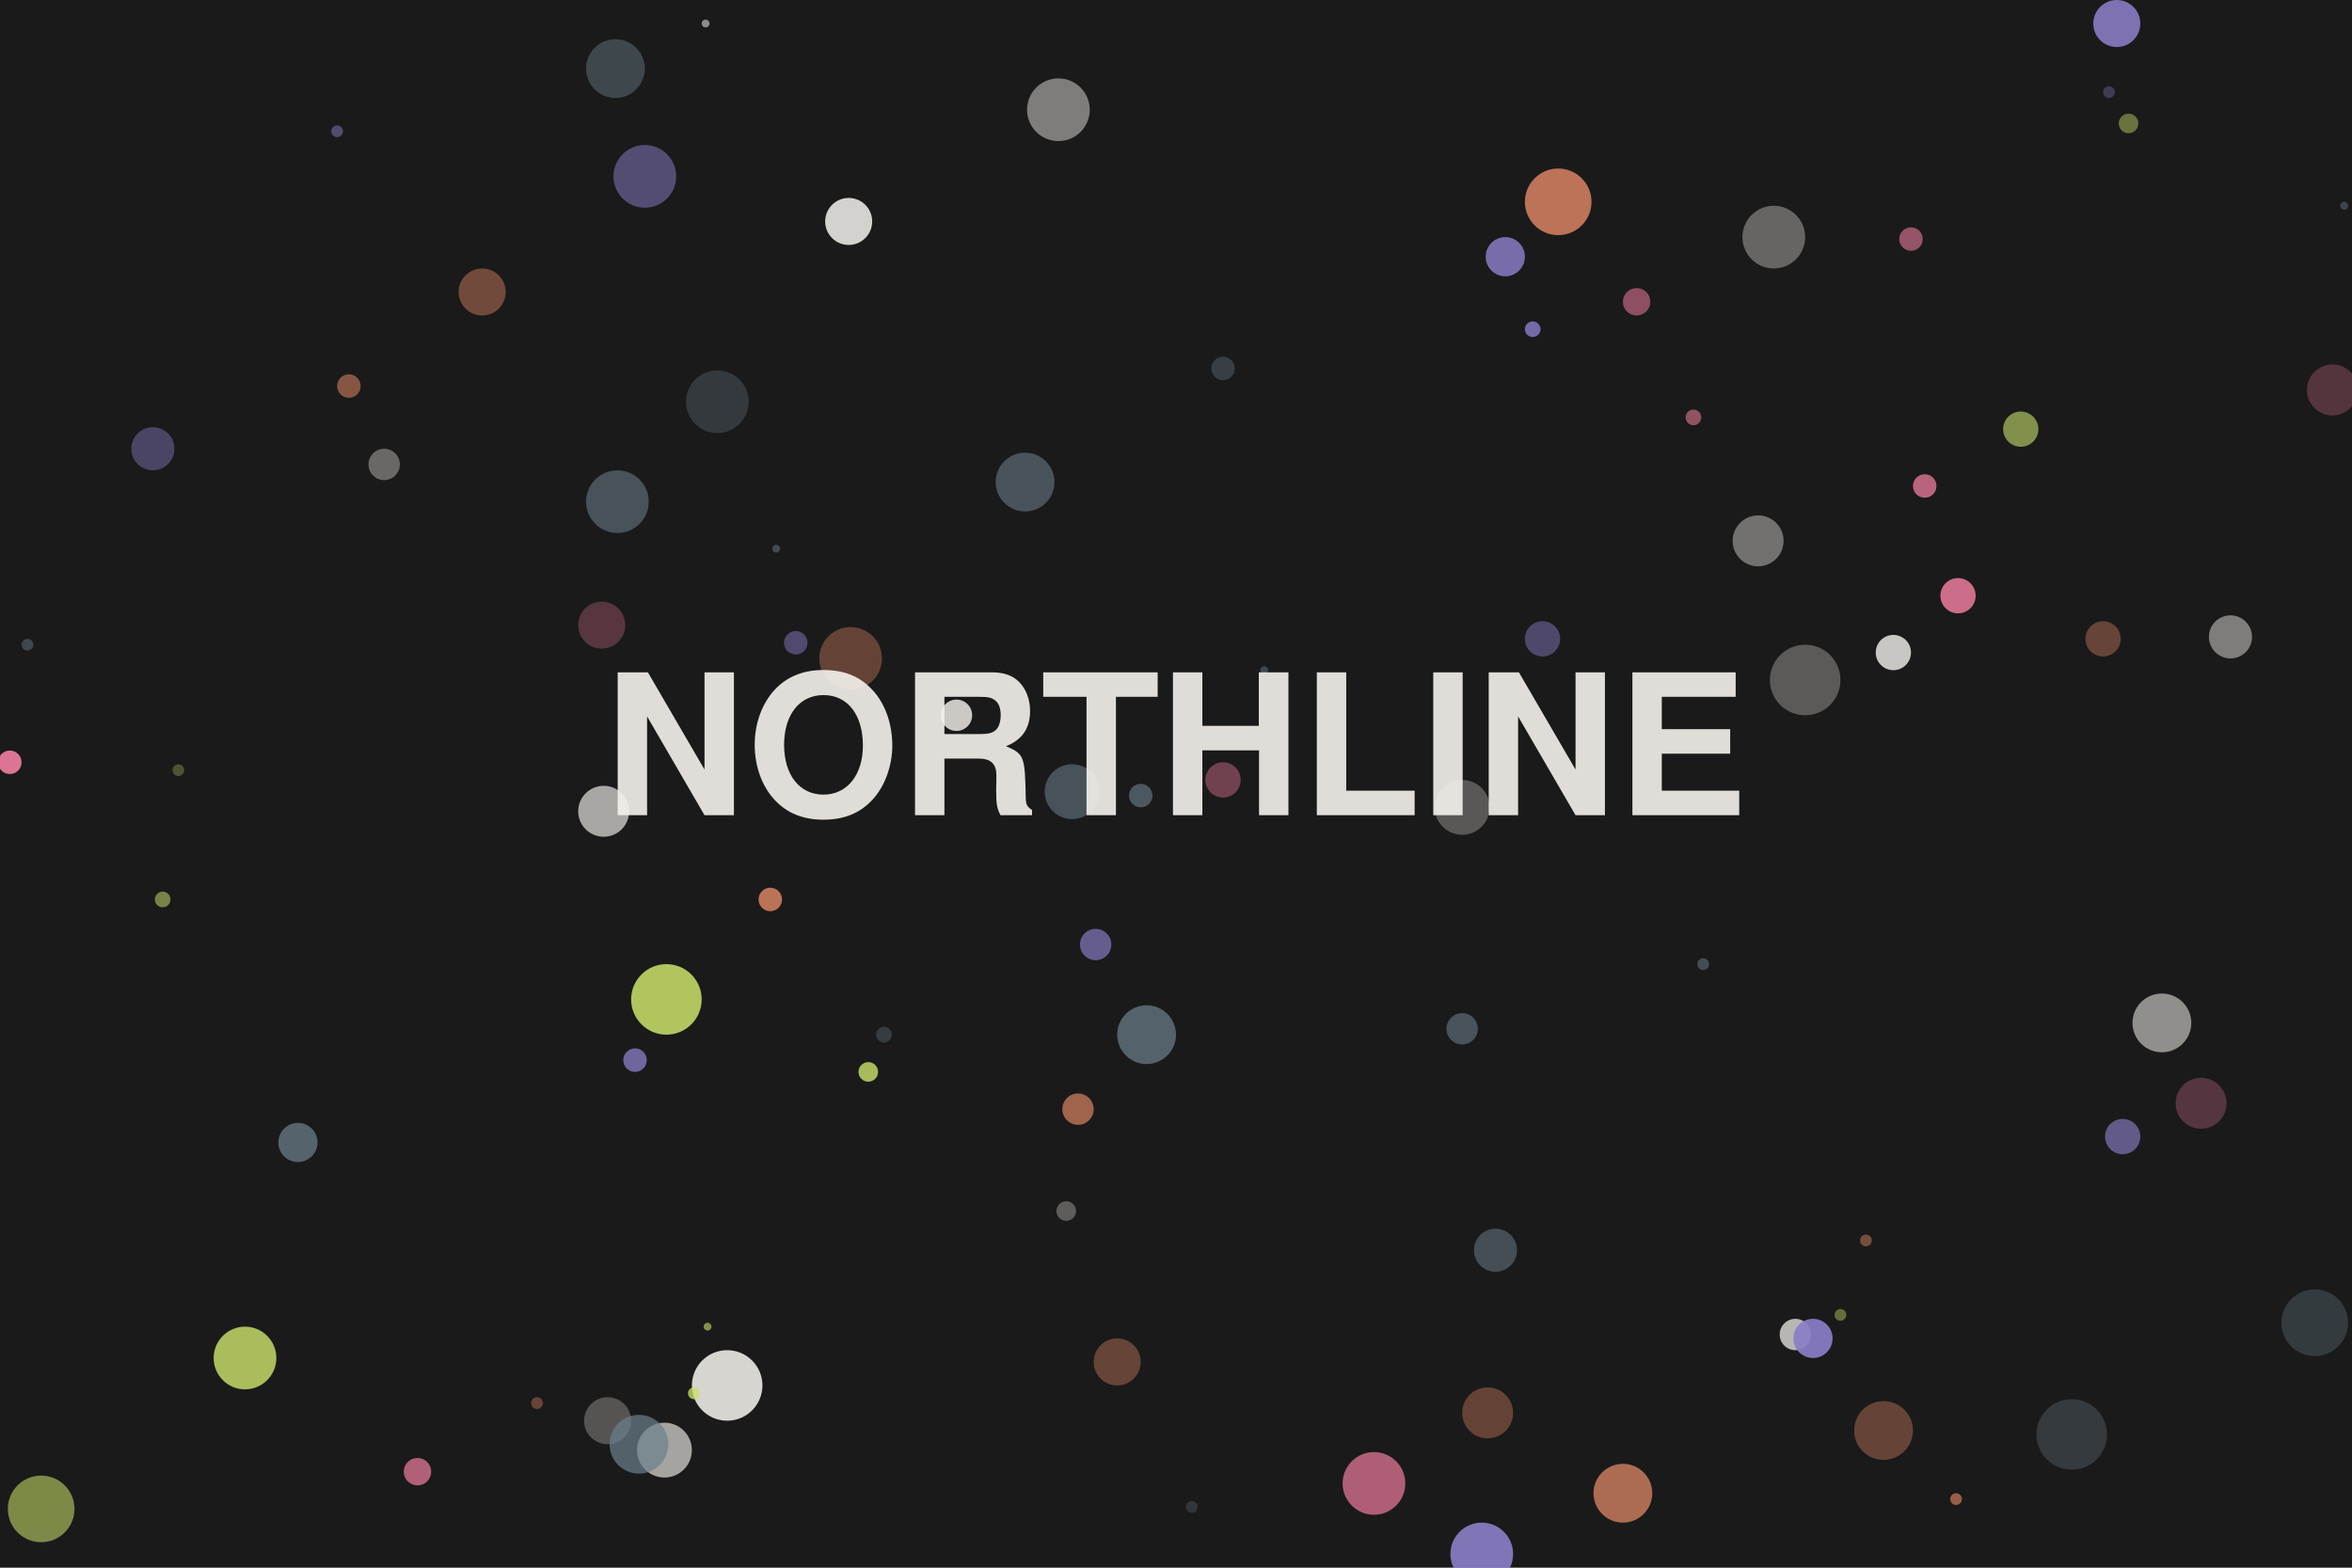
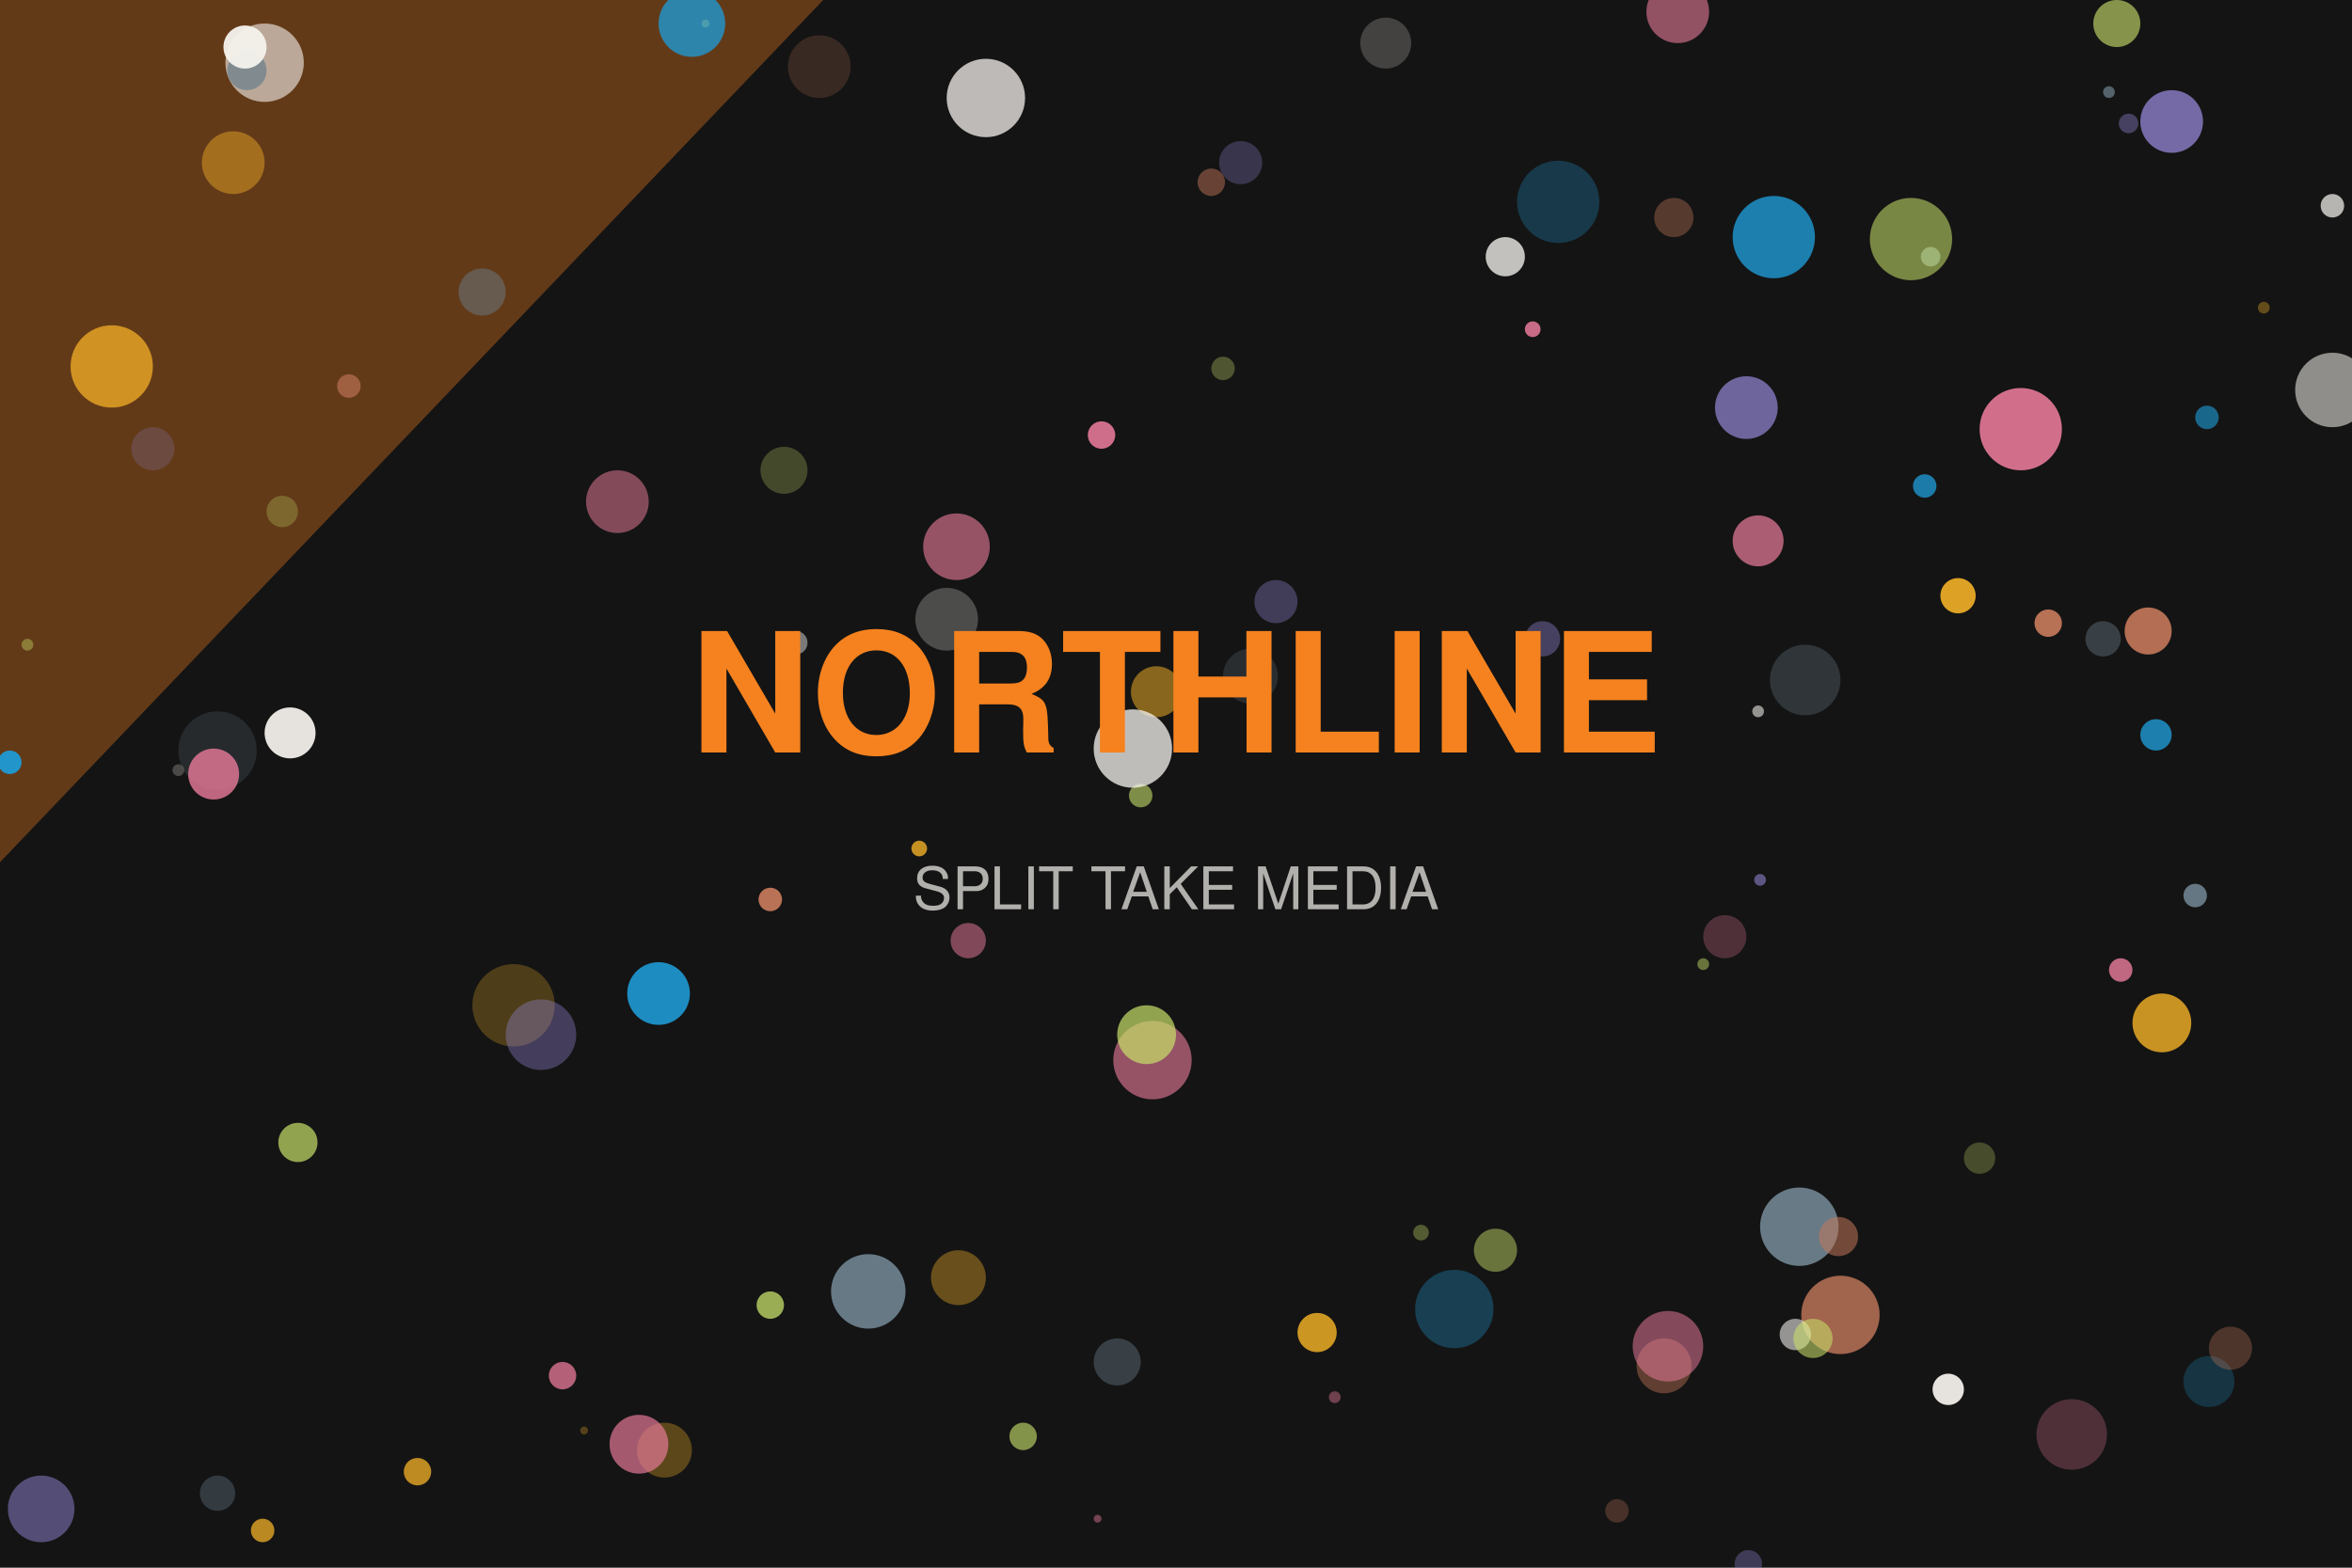
<svg xmlns="http://www.w3.org/2000/svg" width="1200" height="800" viewBox="0 0 1200 800">
-   <rect width="100%" height="100%" fill="#1a1a1a" />
-   <circle cx="1190" cy="199" r="13" fill="#E87A9A" opacity="0.28" />
-   <circle cx="1031" cy="219" r="9" fill="#C8E06A" opacity="0.59" />
-   <circle cx="434" cy="336" r="16" fill="#C4785A" opacity="0.43" />
-   <circle cx="329" cy="90" r="16" fill="#8B7EC8" opacity="0.51" />
-   <circle cx="966" cy="333" r="9" fill="#F5F2ED" opacity="0.80" />
-   <circle cx="864" cy="213" r="4" fill="#E87A9A" opacity="0.58" />
-   <circle cx="433" cy="113" r="12" fill="#F5F2ED" opacity="0.85" />
-   <circle cx="547" cy="404" r="14" fill="#6B7F8C" opacity="0.55" />
-   <circle cx="828" cy="762" r="15" fill="#C4785A" opacity="0.86" />
-   <circle cx="443" cy="547" r="5" fill="#C8E06A" opacity="0.81" />
-   <circle cx="759" cy="721" r="13" fill="#C4785A" opacity="0.43" />
-   <circle cx="314" cy="35" r="15" fill="#6B7F8C" opacity="0.44" />
-   <circle cx="308" cy="414" r="13" fill="#F5F2ED" opacity="0.65" />
-   <circle cx="340" cy="510" r="18" fill="#C8E06A" opacity="0.86" />
-   <circle cx="371" cy="707" r="18" fill="#F5F2ED" opacity="0.86" />
-   <circle cx="172" cy="67" r="3" fill="#8B7EC8" opacity="0.49" />
-   <circle cx="905" cy="121" r="16" fill="#F5F2ED" opacity="0.35" />
-   <circle cx="366" cy="205" r="16" fill="#6B7F8C" opacity="0.31" />
-   <circle cx="307" cy="319" r="12" fill="#E87A9A" opacity="0.30" />
-   <circle cx="1123" cy="563" r="13" fill="#E87A9A" opacity="0.29" />
-   <circle cx="570" cy="695" r="12" fill="#C4785A" opacity="0.45" />
-   <circle cx="315" cy="256" r="16" fill="#6B7F8C" opacity="0.55" />
-   <circle cx="1073" cy="326" r="9" fill="#C4785A" opacity="0.45" />
-   <circle cx="360" cy="12" r="2" fill="#F5F2ED" opacity="0.53" />
-   <circle cx="939" cy="671" r="3" fill="#C8E06A" opacity="0.42" />
-   <circle cx="559" cy="482" r="8" fill="#8B7EC8" opacity="0.67" />
-   <circle cx="645" cy="342" r="2" fill="#6B7F8C" opacity="0.45" />
-   <circle cx="746" cy="412" r="14" fill="#F5F2ED" opacity="0.29" />
-   <circle cx="451" cy="528" r="4" fill="#6B7F8C" opacity="0.35" />
-   <circle cx="246" cy="149" r="12" fill="#C4785A" opacity="0.51" />
-   <circle cx="916" cy="681" r="8" fill="#F5F2ED" opacity="0.72" />
-   <circle cx="746" cy="525" r="8" fill="#6B7F8C" opacity="0.57" />
-   <circle cx="1138" cy="325" r="11" fill="#F5F2ED" opacity="0.46" />
-   <circle cx="523" cy="246" r="15" fill="#6B7F8C" opacity="0.57" />
-   <circle cx="608" cy="769" r="3" fill="#6B7F8C" opacity="0.28" />
-   <circle cx="701" cy="757" r="16" fill="#E87A9A" opacity="0.72" />
-   <circle cx="550" cy="566" r="8" fill="#C4785A" opacity="0.79" />
-   <circle cx="952" cy="633" r="3" fill="#C4785A" opacity="0.54" />
-   <circle cx="925" cy="683" r="10" fill="#8B7EC8" opacity="0.92" />
-   <circle cx="998" cy="765" r="3" fill="#C4785A" opacity="0.73" />
-   <circle cx="544" cy="618" r="5" fill="#F5F2ED" opacity="0.31" />
-   <circle cx="921" cy="347" r="18" fill="#F5F2ED" opacity="0.30" />
-   <circle cx="961" cy="730" r="15" fill="#C4785A" opacity="0.44" />
-   <circle cx="488" cy="365" r="8" fill="#F5F2ED" opacity="0.81" />
-   <circle cx="196" cy="237" r="8" fill="#F5F2ED" opacity="0.36" />
+   <rect width="100%" height="100%" fill="#141414" />
+   <polygon points="0,0 420.0,0 0,440" fill="#F5821F" opacity="0.35" />
+   <circle cx="1190" cy="199" r="19" fill="#F5F2ED" opacity="0.55" />
+   <circle cx="1031" cy="219" r="21" fill="#E87A9A" opacity="0.89" />
+   <circle cx="994" cy="709" r="8" fill="#F5F2ED" opacity="0.93" />
+   <circle cx="144" cy="261" r="8" fill="#C8E06A" opacity="0.27" />
+   <circle cx="1100" cy="375" r="8" fill="#1E9BD7" opacity="0.79" />
+   <circle cx="489" cy="652" r="14" fill="#FDB827" opacity="0.36" />
+   <circle cx="880" cy="478" r="11" fill="#E87A9A" opacity="0.28" />
+   <circle cx="672" cy="680" r="10" fill="#FDB827" opacity="0.79" />
+   <circle cx="469" cy="433" r="4" fill="#FDB827" opacity="0.76" />
+   <circle cx="856" cy="6" r="16" fill="#E87A9A" opacity="0.60" />
+   <circle cx="707" cy="22" r="13" fill="#F5F2ED" opacity="0.21" />
+   <circle cx="1155" cy="157" r="3" fill="#FDB827" opacity="0.34" />
+   <circle cx="134" cy="781" r="6" fill="#FDB827" opacity="0.71" />
+   <circle cx="742" cy="668" r="20" fill="#1E9BD7" opacity="0.32" />
+   <circle cx="1045" cy="318" r="7" fill="#C4785A" opacity="0.92" />
+   <circle cx="135" cy="32" r="20" fill="#F5F2ED" opacity="0.60" />
+   <circle cx="905" cy="121" r="21" fill="#1E9BD7" opacity="0.79" />
+   <circle cx="287" cy="702" r="7" fill="#E87A9A" opacity="0.75" />
+   <circle cx="1120" cy="457" r="6" fill="#6B7F8C" opacity="0.92" />
+   <circle cx="638" cy="345" r="14" fill="#6B7F8C" opacity="0.24" />
+   <circle cx="1127" cy="705" r="13" fill="#1E9BD7" opacity="0.24" />
+   <circle cx="570" cy="695" r="12" fill="#6B7F8C" opacity="0.41" />
+   <circle cx="315" cy="256" r="16" fill="#E87A9A" opacity="0.52" />
+   <circle cx="1073" cy="326" r="9" fill="#6B7F8C" opacity="0.41" />
+   <circle cx="360" cy="12" r="2" fill="#FDB827" opacity="0.84" />
+   <circle cx="939" cy="671" r="20" fill="#C4785A" opacity="0.80" />
+   <circle cx="488" cy="279" r="17" fill="#E87A9A" opacity="0.61" />
+   <circle cx="1096" cy="322" r="12" fill="#C4785A" opacity="0.90" />
+   <circle cx="590" cy="353" r="13" fill="#FDB827" opacity="0.50" />
+   <circle cx="111" cy="762" r="9" fill="#6B7F8C" opacity="0.36" />
+   <circle cx="246" cy="149" r="12" fill="#6B7F8C" opacity="0.48" />
+   <circle cx="916" cy="681" r="8" fill="#F5F2ED" opacity="0.58" />
+   <circle cx="1126" cy="213" r="6" fill="#1E9BD7" opacity="0.61" />
+   <circle cx="651" cy="307" r="11" fill="#8B7EC8" opacity="0.38" />
+   <circle cx="891" cy="208" r="16" fill="#8B7EC8" opacity="0.76" />
+   <circle cx="503" cy="50" r="20" fill="#F5F2ED" opacity="0.75" />
+   <circle cx="898" cy="449" r="3" fill="#8B7EC8" opacity="0.61" />
+   <circle cx="418" cy="34" r="16" fill="#C4785A" opacity="0.21" />
+   <circle cx="925" cy="683" r="10" fill="#C8E06A" opacity="0.57" />
+   <circle cx="126" cy="36" r="10" fill="#6B7F8C" opacity="0.72" />
+   <circle cx="921" cy="347" r="18" fill="#6B7F8C" opacity="0.31" />
+   <circle cx="854" cy="111" r="10" fill="#C4785A" opacity="0.38" />
+   <circle cx="443" cy="659" r="19" fill="#6B7F8C" opacity="0.94" />
+   <circle cx="393" cy="666" r="7" fill="#C8E06A" opacity="0.75" />
  <circle cx="393" cy="459" r="6" fill="#C4785A" opacity="0.94" />
-   <circle cx="1057" cy="732" r="18" fill="#6B7F8C" opacity="0.32" />
-   <circle cx="1080" cy="12" r="12" fill="#8B7EC8" opacity="0.88" />
-   <circle cx="1181" cy="675" r="17" fill="#6B7F8C" opacity="0.33" />
-   <circle cx="83" cy="459" r="4" fill="#C8E06A" opacity="0.53" />
-   <circle cx="274" cy="716" r="3" fill="#C4785A" opacity="0.45" />
-   <circle cx="1086" cy="63" r="5" fill="#C8E06A" opacity="0.45" />
-   <circle cx="339" cy="740" r="14" fill="#F5F2ED" opacity="0.64" />
-   <circle cx="310" cy="725" r="12" fill="#F5F2ED" opacity="0.27" />
-   <circle cx="624" cy="398" r="9" fill="#E87A9A" opacity="0.42" />
-   <circle cx="835" cy="154" r="7" fill="#E87A9A" opacity="0.56" />
-   <circle cx="396" cy="280" r="2" fill="#6B7F8C" opacity="0.48" />
-   <circle cx="78" cy="229" r="11" fill="#8B7EC8" opacity="0.43" />
-   <circle cx="768" cy="131" r="10" fill="#8B7EC8" opacity="0.83" />
-   <circle cx="756" cy="793" r="16" fill="#8B7EC8" opacity="0.90" />
-   <circle cx="540" cy="56" r="16" fill="#F5F2ED" opacity="0.46" />
-   <circle cx="361" cy="677" r="2" fill="#C8E06A" opacity="0.59" />
-   <circle cx="91" cy="393" r="3" fill="#C8E06A" opacity="0.29" />
-   <circle cx="5" cy="389" r="6" fill="#E87A9A" opacity="0.94" />
-   <circle cx="213" cy="751" r="7" fill="#E87A9A" opacity="0.73" />
-   <circle cx="897" cy="276" r="13" fill="#F5F2ED" opacity="0.40" />
-   <circle cx="582" cy="406" r="6" fill="#6B7F8C" opacity="0.61" />
-   <circle cx="999" cy="304" r="9" fill="#E87A9A" opacity="0.86" />
-   <circle cx="1076" cy="47" r="3" fill="#8B7EC8" opacity="0.33" />
-   <circle cx="21" cy="770" r="17" fill="#C8E06A" opacity="0.57" />
-   <circle cx="763" cy="638" r="11" fill="#6B7F8C" opacity="0.51" />
-   <circle cx="982" cy="248" r="6" fill="#E87A9A" opacity="0.77" />
-   <circle cx="795" cy="103" r="17" fill="#C4785A" opacity="0.95" />
-   <circle cx="125" cy="693" r="16" fill="#C8E06A" opacity="0.82" />
-   <circle cx="782" cy="168" r="4" fill="#8B7EC8" opacity="0.80" />
-   <circle cx="1103" cy="522" r="15" fill="#F5F2ED" opacity="0.54" />
-   <circle cx="354" cy="711" r="3" fill="#C8E06A" opacity="0.77" />
-   <circle cx="1196" cy="105" r="2" fill="#6B7F8C" opacity="0.43" />
-   <circle cx="324" cy="541" r="6" fill="#8B7EC8" opacity="0.76" />
-   <circle cx="1083" cy="580" r="9" fill="#8B7EC8" opacity="0.64" />
-   <circle cx="178" cy="197" r="6" fill="#C4785A" opacity="0.64" />
-   <circle cx="975" cy="122" r="6" fill="#E87A9A" opacity="0.60" />
-   <circle cx="624" cy="188" r="6" fill="#6B7F8C" opacity="0.36" />
-   <circle cx="869" cy="492" r="3" fill="#6B7F8C" opacity="0.50" />
-   <circle cx="152" cy="583" r="10" fill="#6B7F8C" opacity="0.72" />
-   <circle cx="14" cy="329" r="3" fill="#6B7F8C" opacity="0.44" />
-   <circle cx="326" cy="737" r="15" fill="#6B7F8C" opacity="0.70" />
-   <circle cx="406" cy="328" r="6" fill="#8B7EC8" opacity="0.48" />
-   <circle cx="787" cy="326" r="9" fill="#8B7EC8" opacity="0.46" />
-   <circle cx="585" cy="528" r="15" fill="#6B7F8C" opacity="0.71" />
-   <text x="50%" y="52%" text-anchor="middle" fill="#F5F2ED" font-family="Arial Black, Helvetica, sans-serif" font-size="100" font-weight="800" opacity="0.9">NORTHLINE</text>
+   <circle cx="1057" cy="732" r="18" fill="#E87A9A" opacity="0.28" />
+   <circle cx="1080" cy="12" r="12" fill="#C8E06A" opacity="0.63" />
+   <circle cx="985" cy="131" r="5" fill="#6B7F8C" opacity="0.94" />
+   <circle cx="918" cy="626" r="20" fill="#6B7F8C" opacity="0.95" />
+   <circle cx="825" cy="771" r="6" fill="#C4785A" opacity="0.29" />
+   <circle cx="1086" cy="63" r="5" fill="#8B7EC8" opacity="0.42" />
+   <circle cx="339" cy="740" r="14" fill="#FDB827" opacity="0.31" />
+   <circle cx="681" cy="713" r="3" fill="#E87A9A" opacity="0.43" />
+   <circle cx="494" cy="480" r="9" fill="#E87A9A" opacity="0.51" />
+   <circle cx="336" cy="507" r="16" fill="#1E9BD7" opacity="0.89" />
+   <circle cx="560" cy="775" r="2" fill="#E87A9A" opacity="0.45" />
+   <circle cx="78" cy="229" r="11" fill="#8B7EC8" opacity="0.23" />
+   <circle cx="768" cy="131" r="10" fill="#F5F2ED" opacity="0.78" />
+   <circle cx="938" cy="631" r="10" fill="#C4785A" opacity="0.54" />
+   <circle cx="618" cy="93" r="7" fill="#C4785A" opacity="0.48" />
+   <circle cx="91" cy="393" r="3" fill="#F5F2ED" opacity="0.24" />
+   <circle cx="5" cy="389" r="6" fill="#1E9BD7" opacity="0.94" />
+   <circle cx="213" cy="751" r="7" fill="#FDB827" opacity="0.72" />
+   <circle cx="897" cy="276" r="13" fill="#E87A9A" opacity="0.71" />
+   <circle cx="582" cy="406" r="6" fill="#C8E06A" opacity="0.59" />
+   <circle cx="999" cy="304" r="9" fill="#FDB827" opacity="0.86" />
+   <circle cx="1076" cy="47" r="3" fill="#6B7F8C" opacity="0.73" />
+   <circle cx="21" cy="770" r="17" fill="#8B7EC8" opacity="0.54" />
+   <circle cx="763" cy="638" r="11" fill="#C8E06A" opacity="0.47" />
+   <circle cx="982" cy="248" r="6" fill="#1E9BD7" opacity="0.76" />
+   <circle cx="795" cy="103" r="21" fill="#1E9BD7" opacity="0.27" />
+   <circle cx="1108" cy="62" r="16" fill="#8B7EC8" opacity="0.81" />
+   <circle cx="782" cy="168" r="4" fill="#E87A9A" opacity="0.85" />
+   <circle cx="1103" cy="522" r="15" fill="#FDB827" opacity="0.77" />
+   <circle cx="111" cy="383" r="20" fill="#6B7F8C" opacity="0.21" />
+   <circle cx="522" cy="733" r="7" fill="#C8E06A" opacity="0.62" />
+   <circle cx="588" cy="541" r="20" fill="#E87A9A" opacity="0.61" />
+   <circle cx="178" cy="197" r="6" fill="#C4785A" opacity="0.62" />
+   <circle cx="975" cy="122" r="21" fill="#C8E06A" opacity="0.56" />
+   <circle cx="624" cy="188" r="6" fill="#C8E06A" opacity="0.32" />
+   <circle cx="869" cy="492" r="3" fill="#C8E06A" opacity="0.47" />
+   <circle cx="152" cy="583" r="10" fill="#C8E06A" opacity="0.70" />
+   <circle cx="14" cy="329" r="3" fill="#C8E06A" opacity="0.40" />
+   <circle cx="326" cy="737" r="15" fill="#E87A9A" opacity="0.68" />
+   <circle cx="406" cy="328" r="6" fill="#F5F2ED" opacity="0.46" />
+   <circle cx="787" cy="326" r="9" fill="#8B7EC8" opacity="0.42" />
+   <circle cx="585" cy="528" r="15" fill="#C8E06A" opacity="0.70" />
+   <circle cx="298" cy="730" r="2" fill="#FDB827" opacity="0.28" />
+   <circle cx="892" cy="798" r="7" fill="#8B7EC8" opacity="0.36" />
+   <circle cx="1010" cy="591" r="8" fill="#C8E06A" opacity="0.28" />
+   <circle cx="849" cy="697" r="14" fill="#C4785A" opacity="0.43" />
+   <circle cx="262" cy="513" r="21" fill="#FDB827" opacity="0.25" />
+   <circle cx="725" cy="629" r="4" fill="#C8E06A" opacity="0.35" />
+   <circle cx="1138" cy="688" r="11" fill="#C4785A" opacity="0.33" />
+   <circle cx="109" cy="395" r="13" fill="#E87A9A" opacity="0.80" />
+   <circle cx="1082" cy="495" r="6" fill="#E87A9A" opacity="0.81" />
+   <circle cx="353" cy="12" r="17" fill="#1E9BD7" opacity="0.77" />
+   <circle cx="483" cy="316" r="16" fill="#F5F2ED" opacity="0.25" />
+   <circle cx="897" cy="363" r="3" fill="#F5F2ED" opacity="0.57" />
+   <circle cx="148" cy="374" r="13" fill="#F5F2ED" opacity="0.93" />
+   <circle cx="119" cy="83" r="16" fill="#FDB827" opacity="0.42" />
+   <circle cx="562" cy="222" r="7" fill="#E87A9A" opacity="0.88" />
+   <circle cx="276" cy="528" r="18" fill="#8B7EC8" opacity="0.40" />
+   <circle cx="1190" cy="105" r="6" fill="#F5F2ED" opacity="0.72" />
+   <circle cx="57" cy="187" r="21" fill="#FDB827" opacity="0.70" />
+   <circle cx="578" cy="382" r="20" fill="#F5F2ED" opacity="0.76" />
+   <circle cx="851" cy="687" r="18" fill="#E87A9A" opacity="0.53" />
+   <circle cx="125" cy="24" r="11" fill="#F5F2ED" opacity="0.95" />
+   <circle cx="400" cy="240" r="12" fill="#C8E06A" opacity="0.26" />
+   <circle cx="633" cy="83" r="11" fill="#8B7EC8" opacity="0.31" />
+   <text x="50%" y="48%" text-anchor="middle" fill="#F5821F" font-family="Arial Black, Helvetica, sans-serif" font-size="85" font-weight="800">NORTHLINE</text>
+   <text x="50%" y="58%" text-anchor="middle" fill="#F5F2ED" font-family="Helvetica, Arial, sans-serif" font-size="30" opacity="0.7">SPLIT TAKE MEDIA</text>
</svg>
